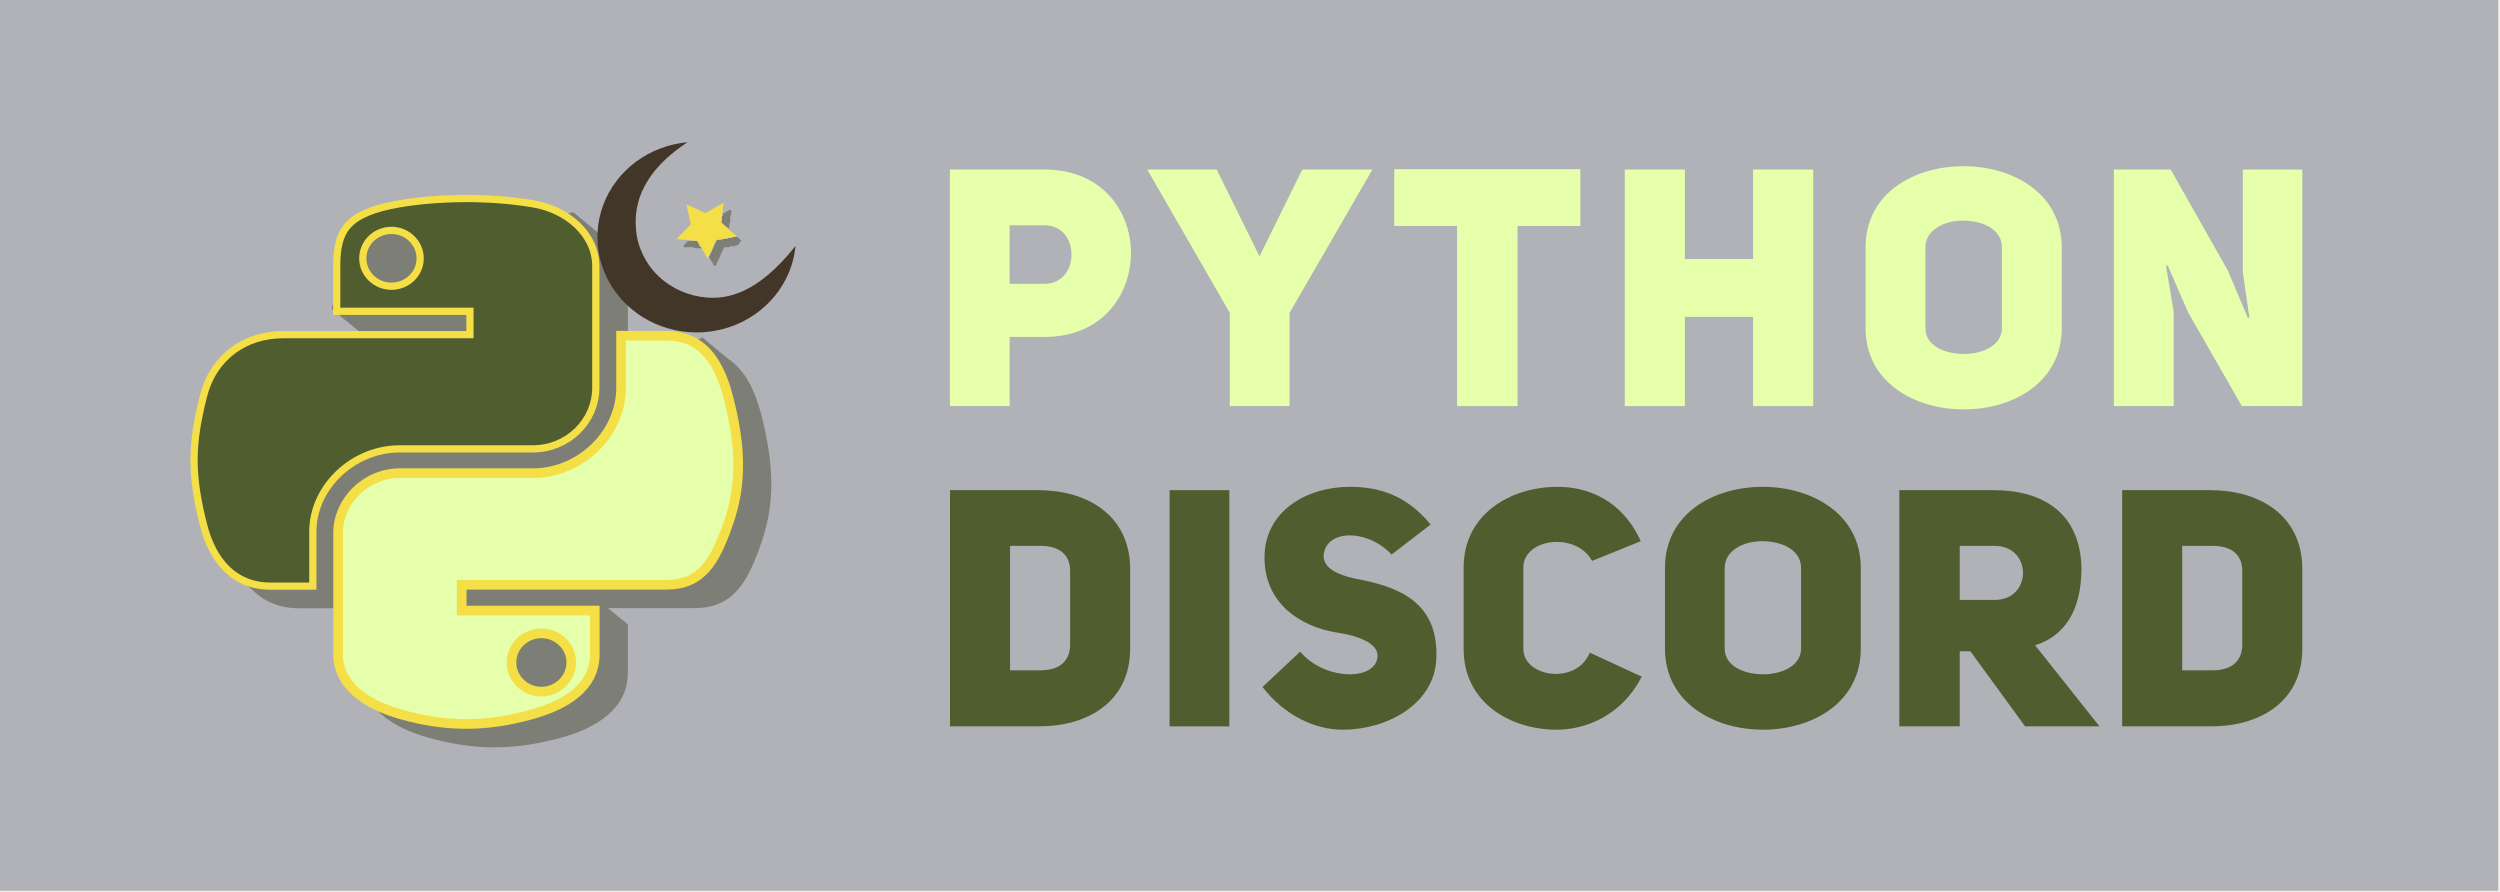
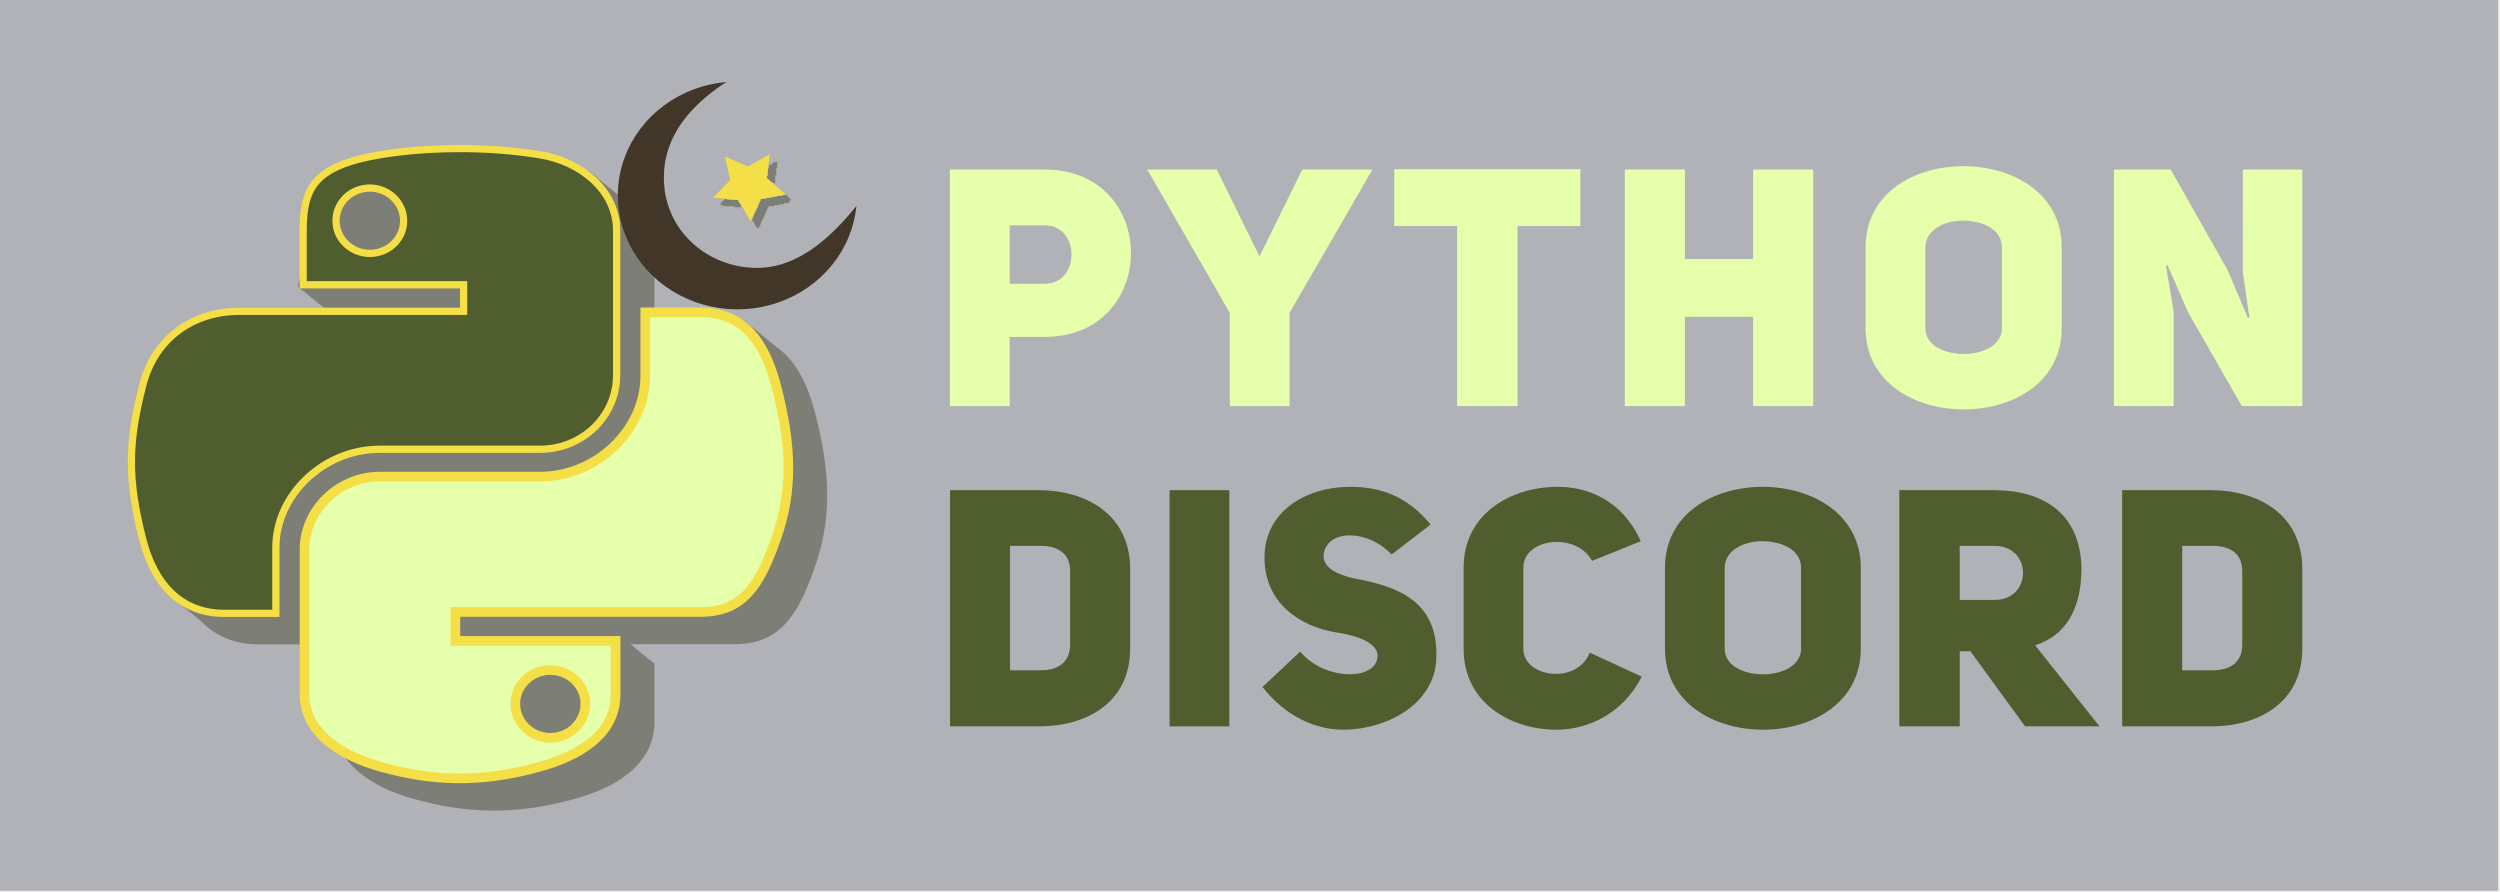
<svg xmlns="http://www.w3.org/2000/svg" width="1037" height="370" viewBox="0 0 1037 370" fill="none">
  <rect width="1036.27" height="369.5" fill="#B0B2B8" />
-   <path d="M237.749 88.003L229.72 90.22C221.19 89.01 212.443 88.48 203.973 88.54C194.552 88.607 185.481 89.343 177.525 90.683C174.943 91.119 172.607 91.611 170.471 92.156H145.424V104.75H148.564V109.907H150.506C150.06 112.395 149.889 115.132 149.889 118.147V120.826H139.143L137.607 128.194L149.889 138.251V138.309H205.16V145.007H149.889H129.163C113.113 145.007 99.016 154.251 94.619 171.801C89.525 191.897 89.316 204.491 94.619 225.524C94.966 226.916 95.359 228.27 95.794 229.585L94.968 236.577L104.282 244.313C109.189 249.344 115.706 252.318 123.999 252.318H142.981V228.204C142.981 210.788 158.753 195.381 177.525 195.381H232.794C248.147 195.381 260.429 183.256 260.429 168.519V118.147C260.429 109.506 255.836 102.183 248.904 97.198L237.749 88.003ZM291.345 139.984L281.365 144.941H267.338V145.007V151.907V168.452C267.338 186.672 251.218 201.945 232.794 201.945H177.594C162.451 201.945 149.96 214.337 149.96 228.806V279.112C149.96 293.447 163.009 301.887 177.594 305.973C195.111 310.863 211.859 311.801 232.794 305.973C246.682 302.155 260.429 294.385 260.429 279.112V260.423V259.017V258.949H260.346L252.167 252.25H260.429H288.064C304.115 252.25 310.117 241.533 315.7 225.456C321.492 208.911 321.213 192.969 315.7 171.735C313.172 162.028 309.173 153.843 302.478 149.161L291.345 139.984ZM205.229 252.25H245.356V258.949H205.229V252.25Z" fill="#7D7E75" />
-   <path d="M194.94 130.622V129.122H193.44H139.67V110.459C139.67 102.913 140.736 97.516 144.339 93.481C147.975 89.411 154.455 86.436 166.054 84.475C173.919 83.15 182.91 82.418 192.264 82.352C201.68 82.285 211.434 82.95 220.763 84.476L220.767 84.477C235.336 86.818 247.14 97.122 247.14 110.459V160.832C247.14 174.707 235.563 186.193 221.005 186.193H165.805C146.264 186.193 129.761 202.212 129.761 220.516V243.131H112.279C104.636 243.131 98.647 240.497 94.084 236.039C89.491 231.551 86.265 225.133 84.355 217.474L84.354 217.47C81.721 207.027 80.475 198.752 80.5 190.629C80.526 182.505 81.824 174.463 84.354 164.483L84.355 164.479C88.569 147.657 102.016 138.82 117.443 138.82H138.17H193.44H194.94V137.32V130.622ZM174.283 107.177C174.283 100.751 168.897 95.562 162.385 95.562C155.88 95.562 150.487 100.677 150.487 107.177C150.487 113.616 155.886 118.725 162.385 118.725C168.884 118.725 174.283 113.616 174.283 107.177Z" fill="#4F5D2F" stroke="#F5DF46" stroke-width="3" />
-   <path d="M220.544 296.357L220.538 296.359C199.987 302.08 183.612 301.161 166.412 296.359C159.284 294.362 152.682 291.338 147.898 287.188C143.158 283.075 140.239 277.9 140.239 271.425V221.119C140.239 207.796 151.794 196.258 165.874 196.258H221.075C240.53 196.258 257.618 180.161 257.618 160.765V139.253H276.345C283.82 139.253 289.198 141.907 293.217 146.277C297.305 150.722 300.093 157.059 302.044 164.552C307.491 185.533 307.714 201.049 302.092 217.109L302.09 217.114C299.304 225.138 296.513 231.495 292.599 235.86C288.797 240.1 283.837 242.564 276.345 242.564H248.71H193.509H191.509V244.564V251.262V253.262H193.509H246.71V271.425C246.71 278.365 243.622 283.595 238.816 287.617C233.953 291.687 227.352 294.486 220.544 296.357ZM236.962 274.774C236.962 268.042 231.322 262.726 224.564 262.726C217.806 262.726 212.166 268.042 212.166 274.774C212.166 281.489 217.789 286.889 224.564 286.889C231.339 286.889 236.962 281.489 236.962 274.774Z" fill="#E5FFAB" stroke="#F5DF46" stroke-width="4" />
-   <path d="M330 102C329.28 109.477 326.357 116.602 321.572 122.542C316.788 128.482 310.34 132.992 302.983 135.542C295.626 138.093 287.664 138.58 280.029 136.946C272.394 135.312 265.402 131.624 259.871 126.315C254.34 121.006 250.498 114.294 248.796 106.966C247.093 99.638 247.601 91.995 250.258 84.933C252.915 77.871 257.613 71.682 263.801 67.09C269.99 62.497 277.413 59.691 285.202 59C263.801 72.99 263.231 87.704 263.801 95.048C264.372 102.391 267.67 109.295 273.095 114.502C278.519 119.709 285.711 122.874 293.362 123.422C301.013 123.97 313.732 122.542 330 102Z" fill="#423629" />
-   <g clip-path="url(#clip0_3_55)">
-     <g filter="url(#filter0_d_3_55)">
-       <path d="M300.156 84.095L299.097 92.432L305.647 98.004L297.061 99.608L293.573 107.31L289.326 99.965L280.614 99.162L286.577 93.016L284.679 84.819L292.617 88.358L300.156 84.095Z" fill="#F5DF46" />
-     </g>
-   </g>
  <path d="M394 168.445H418.81V139.754H433.363C457.064 139.754 469.122 122.429 469.122 104.965C469.122 87.64 457.203 70.315 433.224 70.315H394V168.445ZM418.81 117.717V93.461H433.224C448.193 93.323 448.193 117.855 433.224 117.717H418.81Z" fill="#E5FFAB" />
  <path d="M534.916 168.445V129.775L569.29 70.315H540.183L522.442 106.351L504.701 70.315H475.872L510.107 129.775V168.445H534.916Z" fill="#E5FFAB" />
  <path d="M655.534 93.738V70.176H578.332V93.738H604.39V168.445H629.477V93.738H655.534Z" fill="#E5FFAB" />
  <path d="M698.9 131.438H727.175V168.445H752.123V70.315H727.175V107.46H698.9V70.315H673.952V168.445H698.9V131.438Z" fill="#E5FFAB" />
  <path d="M773.846 136.151C773.846 158.604 794.22 169.831 814.595 169.831C834.969 169.831 855.206 158.604 855.206 136.151V102.609C855.206 80.155 834.831 68.929 814.456 68.929C794.082 68.929 773.846 80.017 773.846 102.609V136.151ZM798.656 102.609C798.656 95.402 806.417 91.521 814.179 91.521C822.218 91.521 830.396 94.986 830.396 102.609V136.151C830.396 143.219 822.495 146.823 814.595 146.823C806.695 146.823 798.656 143.358 798.656 136.151V102.609Z" fill="#E5FFAB" />
  <path d="M876.828 168.445H901.638V129.221L898.45 110.232L899.143 110.093L907.737 129.775L929.913 168.445H955V70.314H930.329L930.32 112.716C930.32 112.716 932.963 131.715 933.101 131.715L932.408 131.854L924.092 112.172L900.391 70.315H876.829L876.828 168.445Z" fill="#E5FFAB" />
  <path d="M394.067 203.32V301.293H430.738C450.388 301.431 468.792 291.606 468.792 269.05V236.116C468.792 213.283 450.388 203.32 430.738 203.32H394.067ZM418.976 278.045V226.429H431.568C439.871 226.429 443.884 230.442 443.884 236.808V267.39C443.884 273.755 440.009 278.045 431.568 278.045H418.976Z" fill="#4F5D2F" />
  <path d="M509.917 203.32H485.147V301.293H509.917V203.32Z" fill="#4F5D2F" />
  <path d="M523.683 284.964C532.816 296.726 545.27 302.677 557.032 302.677C575.022 302.677 594.948 292.298 595.779 273.34C596.886 249.262 579.45 243.173 562.014 239.991C554.403 238.33 549.283 235.562 549.006 230.857C549.422 219.51 566.996 219.095 577.236 230.027L593.426 217.573C583.325 205.257 571.839 201.936 559.938 201.936C541.949 201.936 524.513 212.038 524.513 231.273C524.513 249.954 538.905 259.917 554.68 262.408C562.706 263.515 571.701 266.698 571.424 272.233C570.732 282.75 549.145 282.196 539.32 270.296L523.683 284.964Z" fill="#4F5D2F" />
  <path d="M659.422 270.711C654.026 284.272 631.885 280.951 631.885 269.189V235.424C631.885 223.247 653.749 220.479 660.391 232.656L680.594 224.492C672.707 207.056 658.177 201.936 646.138 201.936C626.488 201.936 607.115 213.283 607.115 235.424V269.189C607.115 291.468 626.488 302.677 645.723 302.677C658.039 302.677 672.845 296.588 681.01 280.674L659.422 270.711Z" fill="#4F5D2F" />
  <path d="M690.627 269.05C690.627 291.468 710.968 302.677 731.31 302.677C751.652 302.677 771.856 291.468 771.856 269.05V235.562C771.856 213.145 751.514 201.936 731.172 201.936C710.83 201.936 690.627 213.006 690.627 235.562V269.05ZM715.397 235.562C715.397 228.367 723.146 224.492 730.895 224.492C738.921 224.492 747.086 227.952 747.086 235.562V269.05C747.086 276.108 739.198 279.706 731.31 279.706C723.423 279.706 715.397 276.246 715.397 269.05V235.562Z" fill="#4F5D2F" />
  <path d="M840.011 301.293H870.87L844.163 267.666C856.064 263.93 863.398 253.69 863.398 235.562C862.844 212.591 847.207 203.32 827.004 203.32H787.842V301.293H812.889V270.157H817.317L840.011 301.293ZM812.889 248.847V226.429H827.419C843.056 226.429 843.056 248.847 827.419 248.847H812.889Z" fill="#4F5D2F" />
  <path d="M880.273 203.32V301.293H916.944C936.594 301.431 954.998 291.606 954.998 269.05V236.116C954.998 213.283 936.594 203.32 916.944 203.32H880.273ZM905.182 278.045V226.429H917.774C926.077 226.429 930.09 230.442 930.09 236.808V267.39C930.09 273.755 926.215 278.045 917.774 278.045H905.182Z" fill="#4F5D2F" />
+   <path d="M244.157 70.849L234.488 73.499C224.217 72.053 213.684 71.419 203.485 71.49C192.141 71.571 181.218 72.451 171.638 74.052C168.529 74.574 165.716 75.162 163.145 75.814H132.984V90.869H136.765V97.034H139.104C138.567 100.009 138.36 103.28 138.36 106.885V110.088H125.421L123.571 118.897L138.36 130.919V130.988H204.914V138.996H138.36H113.404C94.076 138.996 77.102 150.047 71.808 171.028C65.674 195.051 65.422 210.107 71.808 235.252C72.226 236.916 72.699 238.534 73.223 240.107L72.228 248.465L83.443 257.713C89.352 263.727 97.2 267.283 107.185 267.283H130.043V238.455C130.043 217.634 149.034 199.216 171.638 199.216H238.191C256.678 199.216 271.467 184.721 271.467 167.103V106.885C271.467 96.555 265.936 87.801 257.588 81.841L244.157 70.849ZM308.693 132.99L296.676 138.916H279.786V138.996V147.245V167.024C279.786 188.805 260.375 207.063 238.191 207.063H171.722C153.487 207.063 138.446 221.877 138.446 239.174V299.315C138.446 316.452 154.159 326.541 171.722 331.426C192.814 337.272 212.981 338.393 238.191 331.426C254.913 326.862 271.467 317.573 271.467 299.315V276.973V275.291V275.21H271.367L261.518 267.202H271.467H304.743C324.07 267.202 331.298 254.389 338.021 235.17C344.995 215.391 344.659 196.333 338.021 170.948C334.977 159.344 330.162 149.558 322.099 143.962L308.693 132.99ZM204.998 267.202H253.316V275.21H204.998V267.202Z" fill="#7D7E75" />
+   <path d="M192.302 119.622V118.122H190.802H125.749V95.518C125.749 86.481 127.032 79.936 131.446 75.03C135.895 70.085 143.786 66.513 157.774 64.165C167.263 62.579 178.107 61.703 189.384 61.623C200.738 61.544 212.502 62.34 223.754 64.167L223.758 64.167C241.398 66.982 255.771 79.387 255.771 95.518V155.738C255.771 172.483 241.697 186.349 223.994 186.349H157.525C134.163 186.349 114.43 205.37 114.43 227.088V254.416H93.073C83.788 254.416 76.498 251.237 70.946 245.851C65.364 240.436 61.458 232.709 59.151 223.519L59.15 223.515C55.975 211.017 54.469 201.1 54.501 191.357C54.531 181.615 56.099 171.976 59.149 160.033L59.15 160.028C64.259 139.781 80.58 129.13 99.291 129.13H124.249H190.802H192.302V127.63V119.622ZM167.428 91.594C167.428 84.071 161.078 78.002 153.408 78.002C145.744 78.002 139.387 83.985 139.387 91.594C139.387 99.13 145.751 105.106 153.408 105.106C161.064 105.106 167.428 99.13 167.428 91.594Z" fill="#4F5D2F" stroke="#F5DF46" stroke-width="3" />
+   <path d="M223.552 318.13L223.546 318.132C198.718 324.993 178.921 323.891 158.143 318.132C149.526 315.735 141.512 312.098 135.69 307.083C129.912 302.105 126.333 295.819 126.333 287.948V227.809C126.333 211.671 140.424 197.697 157.609 197.697H224.078C247.281 197.697 267.674 178.628 267.674 155.657V129.55H290.631C299.75 129.55 306.336 132.77 311.254 138.078C316.239 143.459 319.616 151.104 321.973 160.087C328.545 185.218 328.824 203.848 322.022 223.139L322.02 223.144C318.664 232.739 315.283 240.405 310.512 245.687C305.853 250.845 299.767 253.836 290.631 253.836H257.355H190.886H188.886V255.836V263.844V265.844H190.886H255.355V287.948C255.355 296.374 251.571 302.731 245.709 307.6C239.79 312.518 231.778 315.884 223.552 318.13ZM242.801 291.952C242.801 284.119 236.192 277.94 228.28 277.94C220.368 277.94 213.759 284.119 213.759 291.952C213.759 299.767 220.35 306.044 228.28 306.044C236.21 306.044 242.801 299.767 242.801 291.952Z" fill="#E5FFAB" stroke="#F5DF46" stroke-width="4" />
+   <path d="M355.24 85.406C354.373 94.344 350.853 102.862 345.092 109.963C339.33 117.064 331.566 122.455 322.707 125.504C313.848 128.554 304.261 129.136 295.068 127.182C285.874 125.229 277.455 120.82 270.794 114.473C264.134 108.126 259.508 100.103 257.458 91.342C255.408 82.581 256.019 73.445 259.219 65.003C262.419 56.56 268.076 49.161 275.527 43.671C282.979 38.18 291.918 34.826 301.297 34C275.527 50.724 274.84 68.315 275.527 77.094C276.214 85.873 280.185 94.126 286.718 100.351C293.25 106.576 301.91 110.36 311.123 111.015C320.335 111.669 335.651 109.963 355.24 85.406Z" fill="#423629" />
+   <g clip-path="url(#clip0_4_68)">
+     <g filter="url(#filter0_d_4_68)">
+       <path d="M319.304 64.001L318.028 73.967L325.916 80.628L315.576 82.546L311.376 91.753L306.262 82.973L295.773 82.012L302.952 74.665L300.667 64.866L310.226 69.097L319.304 64.001Z" fill="#F5DF46" />
+     </g>
+   </g>
  <defs>
-     <filter id="filter0_d_3_55" x="280.614" y="84.095" width="28.033" height="26.214" filterUnits="userSpaceOnUse" color-interpolation-filters="sRGB">
+     <filter id="filter0_d_4_68" x="295.773" y="64.001" width="33.143" height="30.752" filterUnits="userSpaceOnUse" color-interpolation-filters="sRGB">
      <feFlood flood-opacity="0" result="BackgroundImageFix" />
      <feColorMatrix in="SourceAlpha" type="matrix" values="0 0 0 0 0 0 0 0 0 0 0 0 0 0 0 0 0 0 127 0" result="hardAlpha" />
      <feOffset dx="3" dy="3" />
      <feComposite in2="hardAlpha" operator="out" />
      <feColorMatrix type="matrix" values="0 0 0 0 0.49 0 0 0 0 0.494 0 0 0 0 0.459 0 0 0 1 0" />
-       <feBlend mode="normal" in2="BackgroundImageFix" result="effect1_dropShadow_3_55" />
-       <feBlend mode="normal" in="SourceGraphic" in2="effect1_dropShadow_3_55" result="shape" />
+       <feBlend mode="normal" in2="BackgroundImageFix" result="effect1_dropShadow_4_68" />
+       <feBlend mode="normal" in="SourceGraphic" in2="effect1_dropShadow_4_68" result="shape" />
    </filter>
-     <clipPath id="clip0_3_55">
-       <rect width="29.723" height="29.241" fill="white" transform="matrix(0.846546 0.532316 -0.56371 0.825972 288.949 74.1718)" />
+     <clipPath id="clip0_4_68">
+       <rect width="35.717" height="35.037" fill="white" transform="matrix(0.848273 0.52956 -0.56649 0.824068 305.809 52.1375)" />
    </clipPath>
  </defs>
</svg>
